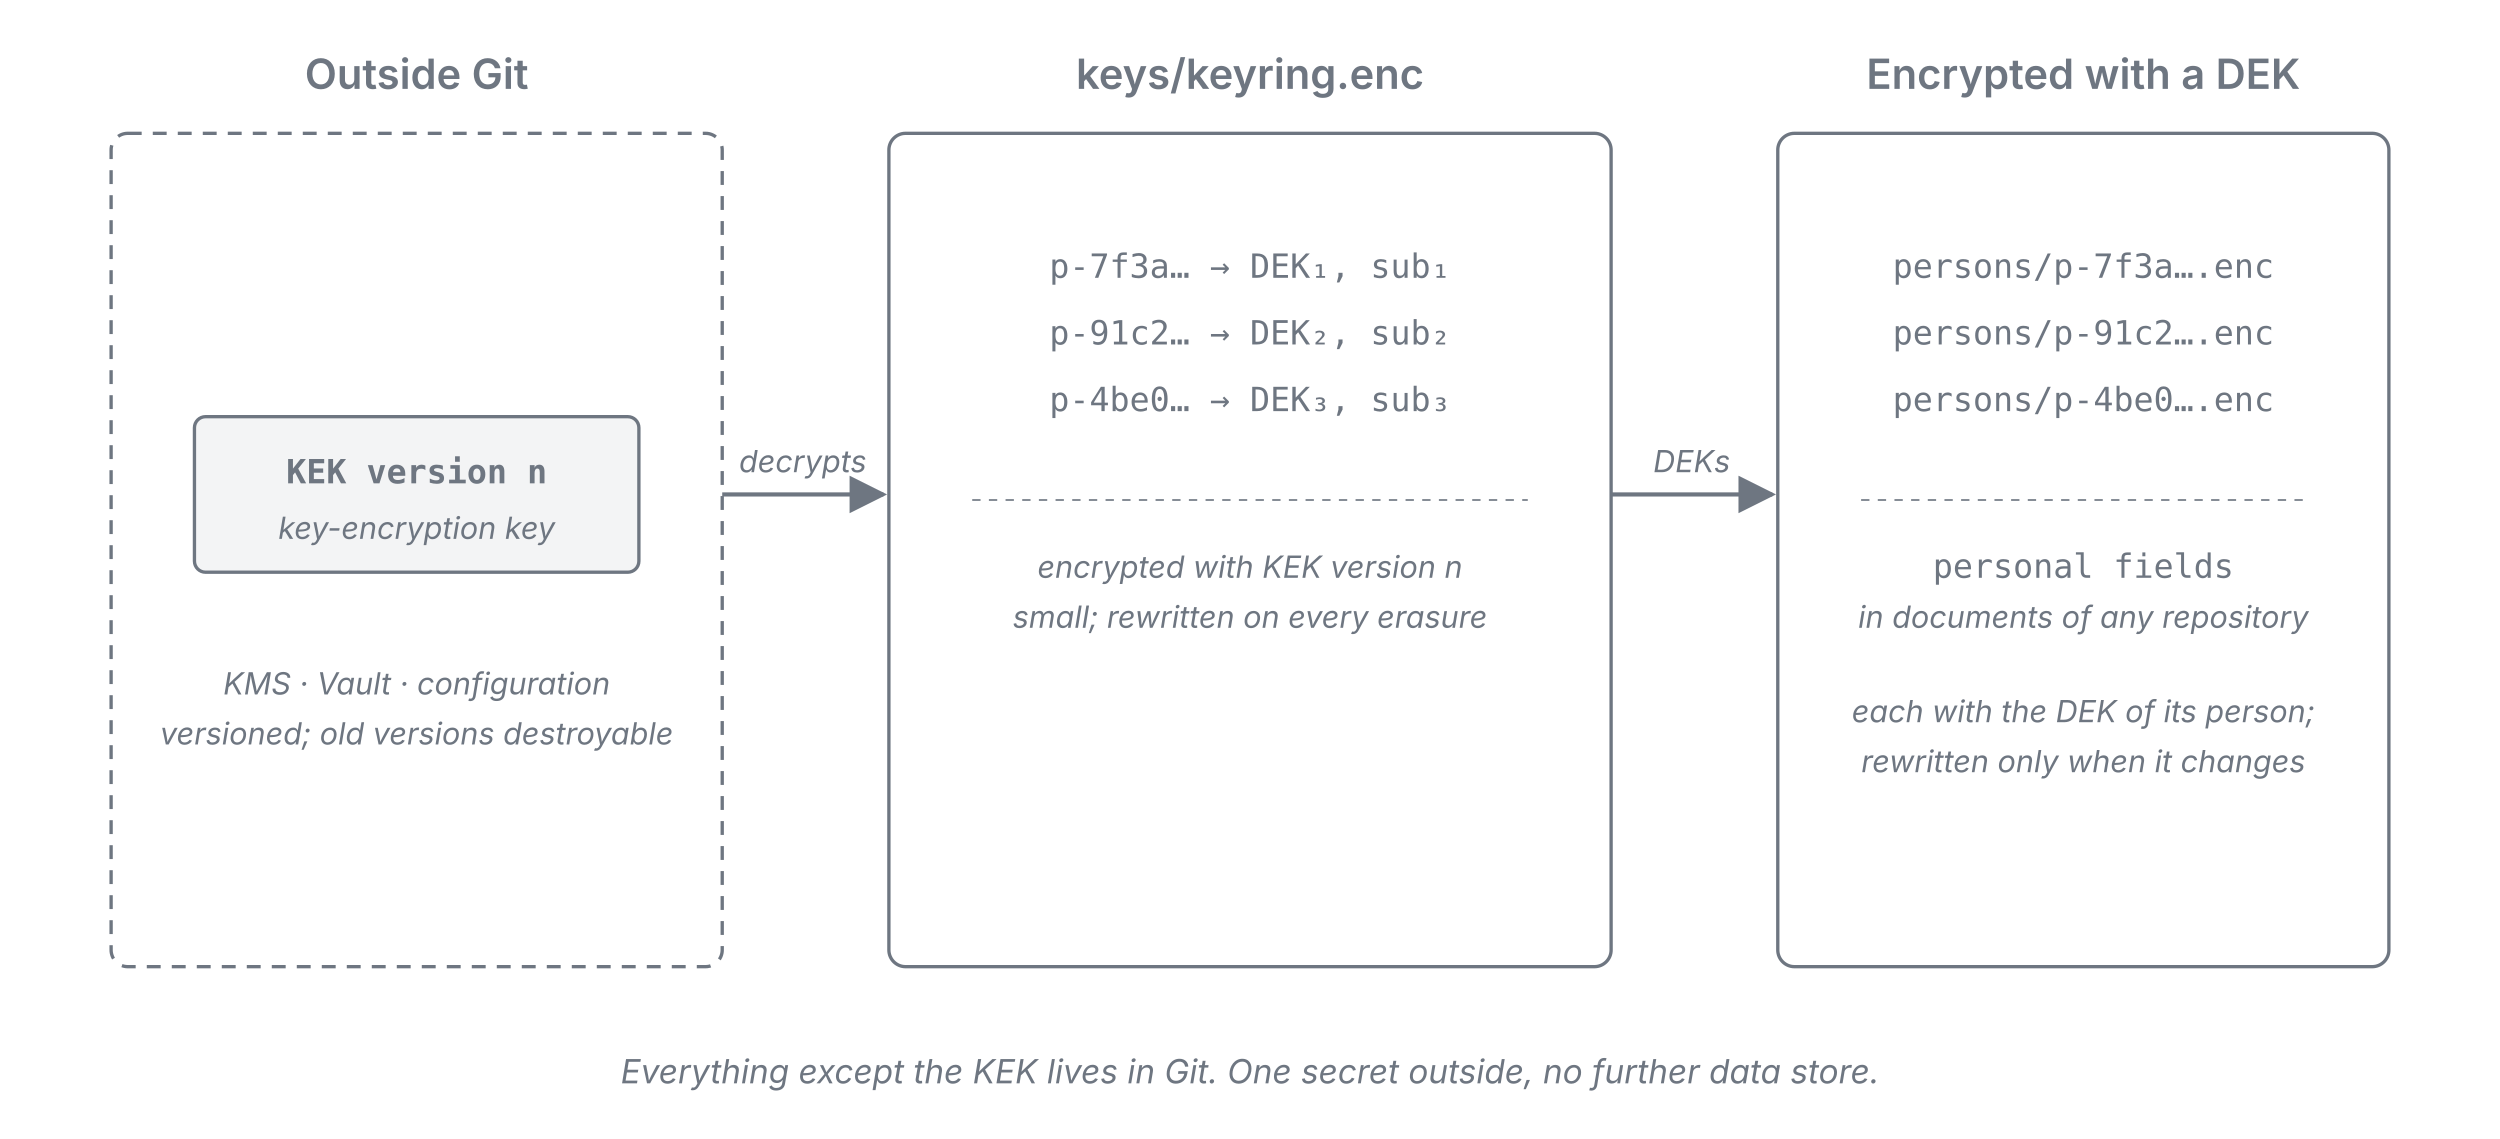
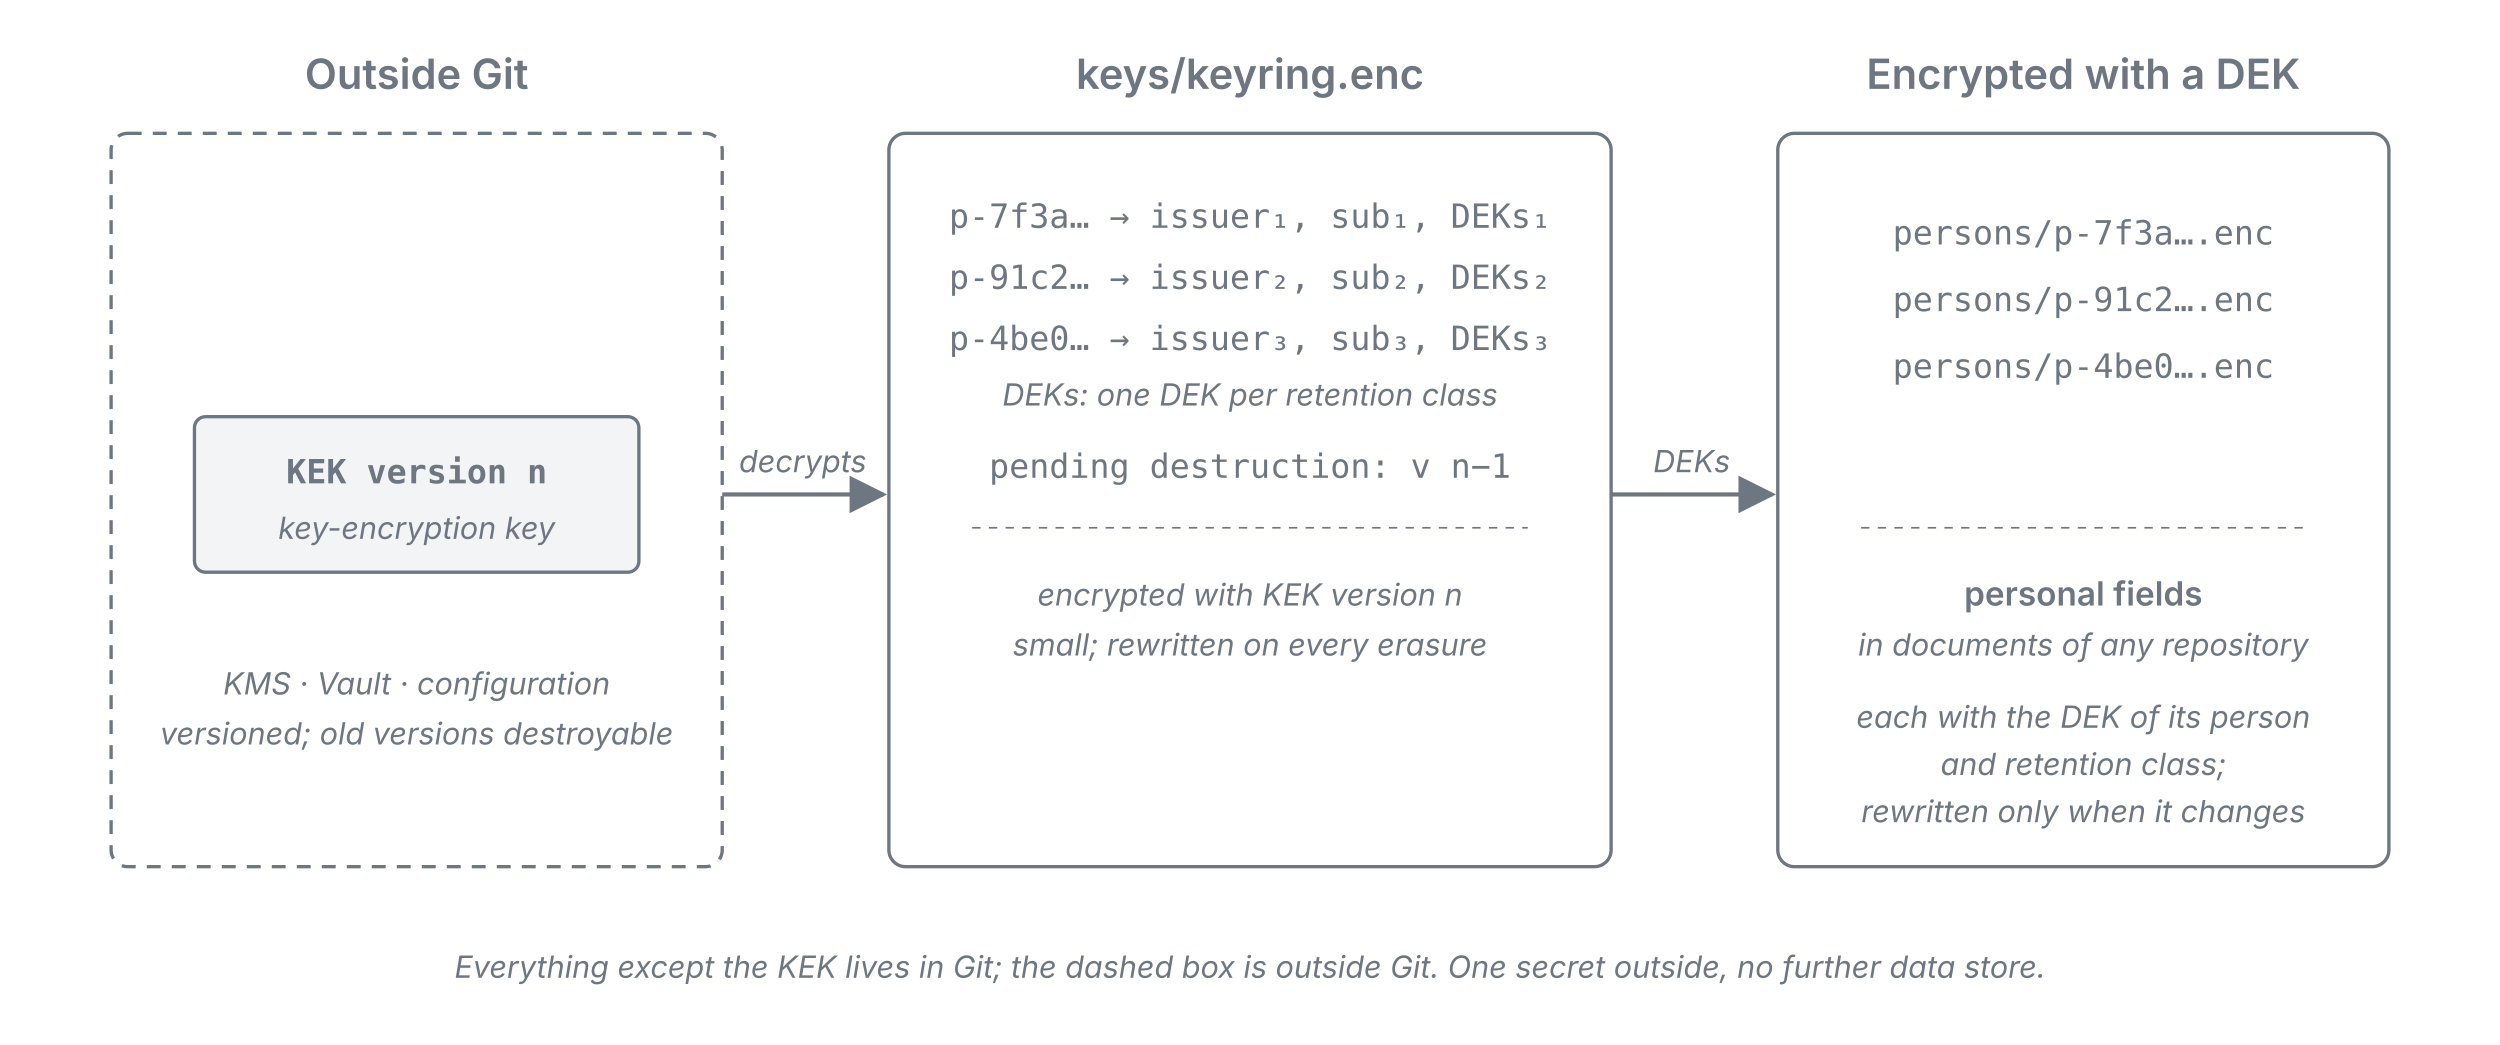
- <svg xmlns="http://www.w3.org/2000/svg" viewBox="0 0 900 410" role="img" aria-labelledby="title desc" font-family="ui-sans-serif, -apple-system, system-ui, 'Segoe UI', sans-serif">
+ <svg xmlns="http://www.w3.org/2000/svg" viewBox="0 0 900 376" role="img" aria-labelledby="title desc" font-family="ui-sans-serif, -apple-system, system-ui, 'Segoe UI', sans-serif">
  <defs>
    <marker id="arrow" viewBox="0 0 10 10" refX="9" refY="5" markerWidth="9" markerHeight="9" orient="auto">
      <path d="M0,0 L10,5 L0,10 z" class="arrow-fill" />
    </marker>
    <style>
      .hdr        { font-size: 15px; font-weight: 600; fill: #6e7681; text-anchor: middle; }
-       .hdr-l      { font-size: 15px; font-weight: 600; fill: #6e7681; text-anchor: start; }
+       .name       { font-size: 12px; font-weight: 600; fill: #6e7681; text-anchor: middle; }
      .sub        { font-size: 11px; fill: #6e7681; text-anchor: middle; font-style: italic; }
-       .sub-l      { font-size: 11px; fill: #6e7681; text-anchor: start; font-style: italic; }
-       .item       { font-size: 12px; fill: #6e7681; font-family: ui-monospace, "SF Mono", Menlo, Consolas, monospace; }
      .item-c     { font-size: 12px; fill: #6e7681; font-family: ui-monospace, "SF Mono", Menlo, Consolas, monospace; text-anchor: middle; }
      .item-b     { font-size: 12px; fill: #6e7681; font-family: ui-monospace, "SF Mono", Menlo, Consolas, monospace; text-anchor: middle; font-weight: 700; }
      .lbl        { font-size: 11px; fill: #6e7681; text-anchor: middle; font-style: italic; }
-       .caption    { font-size: 12px; fill: #6e7681; text-anchor: middle; font-style: italic; }
+       .caption    { font-size: 11px; fill: #6e7681; text-anchor: middle; font-style: italic; }
      .stroke     { stroke: #6e7681; stroke-width: 1.2; fill: none; }
      .stroke-d   { stroke: #6e7681; stroke-width: 1.2; fill: none; stroke-dasharray: 5 4; }
      .tint       { stroke: #6e7681; stroke-width: 1.2; fill: #6e7681; fill-opacity: 0.08; }
      .arrow      { stroke: #6e7681; stroke-width: 1.5; fill: none; }
-       .arrow-ret  { stroke: #6e7681; stroke-width: 1.5; fill: none; stroke-dasharray: 5 4; }
      .arrow-fill { fill: #6e7681; }
      .sep        { stroke: #6e7681; stroke-width: 0.6; stroke-dasharray: 3 3; }
-       .activation { stroke: #6e7681; stroke-width: 0.8; fill: #6e7681; fill-opacity: 0.15; }
    </style>
  </defs>
  <text x="150" y="32" class="hdr">Outside Git</text>
-   <rect class="stroke-d" x="40" y="48" width="220" height="300" rx="6" ry="6" />
+   <rect class="stroke-d" x="40" y="48" width="220" height="264" rx="6" ry="6" />
  <rect class="tint" x="70" y="150" width="160" height="56" rx="4" ry="4" />
  <text x="150" y="174" class="item-b">KEK version n</text>
  <text x="150" y="194" class="sub">key-encryption key</text>
  <text x="150" y="250" class="sub">KMS · Vault · configuration</text>
  <text x="150" y="268" class="sub">versioned; old versions destroyable</text>
  <text x="450" y="32" class="hdr">keys/keyring.enc</text>
-   <rect class="stroke" x="320" y="48" width="260" height="300" rx="6" ry="6" />
-   <text x="450" y="100" class="item-c">p-7f3a… → DEK₁, sub₁</text>
-   <text x="450" y="124" class="item-c">p-91c2… → DEK₂, sub₂</text>
-   <text x="450" y="148" class="item-c">p-4be0… → DEK₃, sub₃</text>
-   <line class="sep" x1="350" y1="180" x2="550" y2="180" />
-   <text x="450" y="208" class="sub">encrypted with KEK version n</text>
-   <text x="450" y="226" class="sub">small; rewritten on every erasure</text>
+   <rect class="stroke" x="320" y="48" width="260" height="264" rx="6" ry="6" />
+   <text x="450" y="82" class="item-c">p-7f3a… → issuer₁, sub₁, DEKs₁</text>
+   <text x="450" y="104" class="item-c">p-91c2… → issuer₂, sub₂, DEKs₂</text>
+   <text x="450" y="126" class="item-c">p-4be0… → issuer₃, sub₃, DEKs₃</text>
+   <text x="450" y="146" class="sub">DEKs: one DEK per retention class</text>
+   <text x="450" y="172" class="item-c">pending destruction: v n−1</text>
+   <line class="sep" x1="350" y1="190" x2="550" y2="190" />
+   <text x="450" y="218" class="sub">encrypted with KEK version n</text>
+   <text x="450" y="236" class="sub">small; rewritten on every erasure</text>
  <text x="750" y="32" class="hdr">Encrypted with a DEK</text>
-   <rect class="stroke" x="640" y="48" width="220" height="300" rx="6" ry="6" />
-   <text x="750" y="100" class="item-c">persons/p-7f3a….enc</text>
-   <text x="750" y="124" class="item-c">persons/p-91c2….enc</text>
-   <text x="750" y="148" class="item-c">persons/p-4be0….enc</text>
-   <line class="sep" x1="670" y1="180" x2="830" y2="180" />
-   <text x="750" y="208" class="item-c">personal fields</text>
-   <text x="750" y="226" class="sub">in documents of any repository</text>
-   <text x="750" y="260" class="sub">each with the DEK of its person;</text>
-   <text x="750" y="278" class="sub">rewritten only when it changes</text>
+   <rect class="stroke" x="640" y="48" width="220" height="264" rx="6" ry="6" />
+   <text x="750" y="88" class="item-c">persons/p-7f3a….enc</text>
+   <text x="750" y="112" class="item-c">persons/p-91c2….enc</text>
+   <text x="750" y="136" class="item-c">persons/p-4be0….enc</text>
+   <line class="sep" x1="670" y1="190" x2="830" y2="190" />
+   <text x="750" y="218" class="name">personal fields</text>
+   <text x="750" y="236" class="sub">in documents of any repository</text>
+   <text x="750" y="262" class="sub">each with the DEK of its person</text>
+   <text x="750" y="279" class="sub">and retention class;</text>
+   <text x="750" y="296" class="sub">rewritten only when it changes</text>
  <line class="arrow" x1="260" y1="178" x2="318" y2="178" marker-end="url(#arrow)" />
  <text x="289" y="170" class="lbl">decrypts</text>
  <line class="arrow" x1="580" y1="178" x2="638" y2="178" marker-end="url(#arrow)" />
  <text x="609" y="170" class="lbl">DEKs</text>
-   <text x="450" y="390" class="caption">Everything except the KEK lives in Git. One secret outside, no further data store.</text>
+   <text x="450" y="352" class="caption">Everything except the KEK lives in Git; the dashed box is outside Git. One secret outside, no further data store.</text>
</svg>
